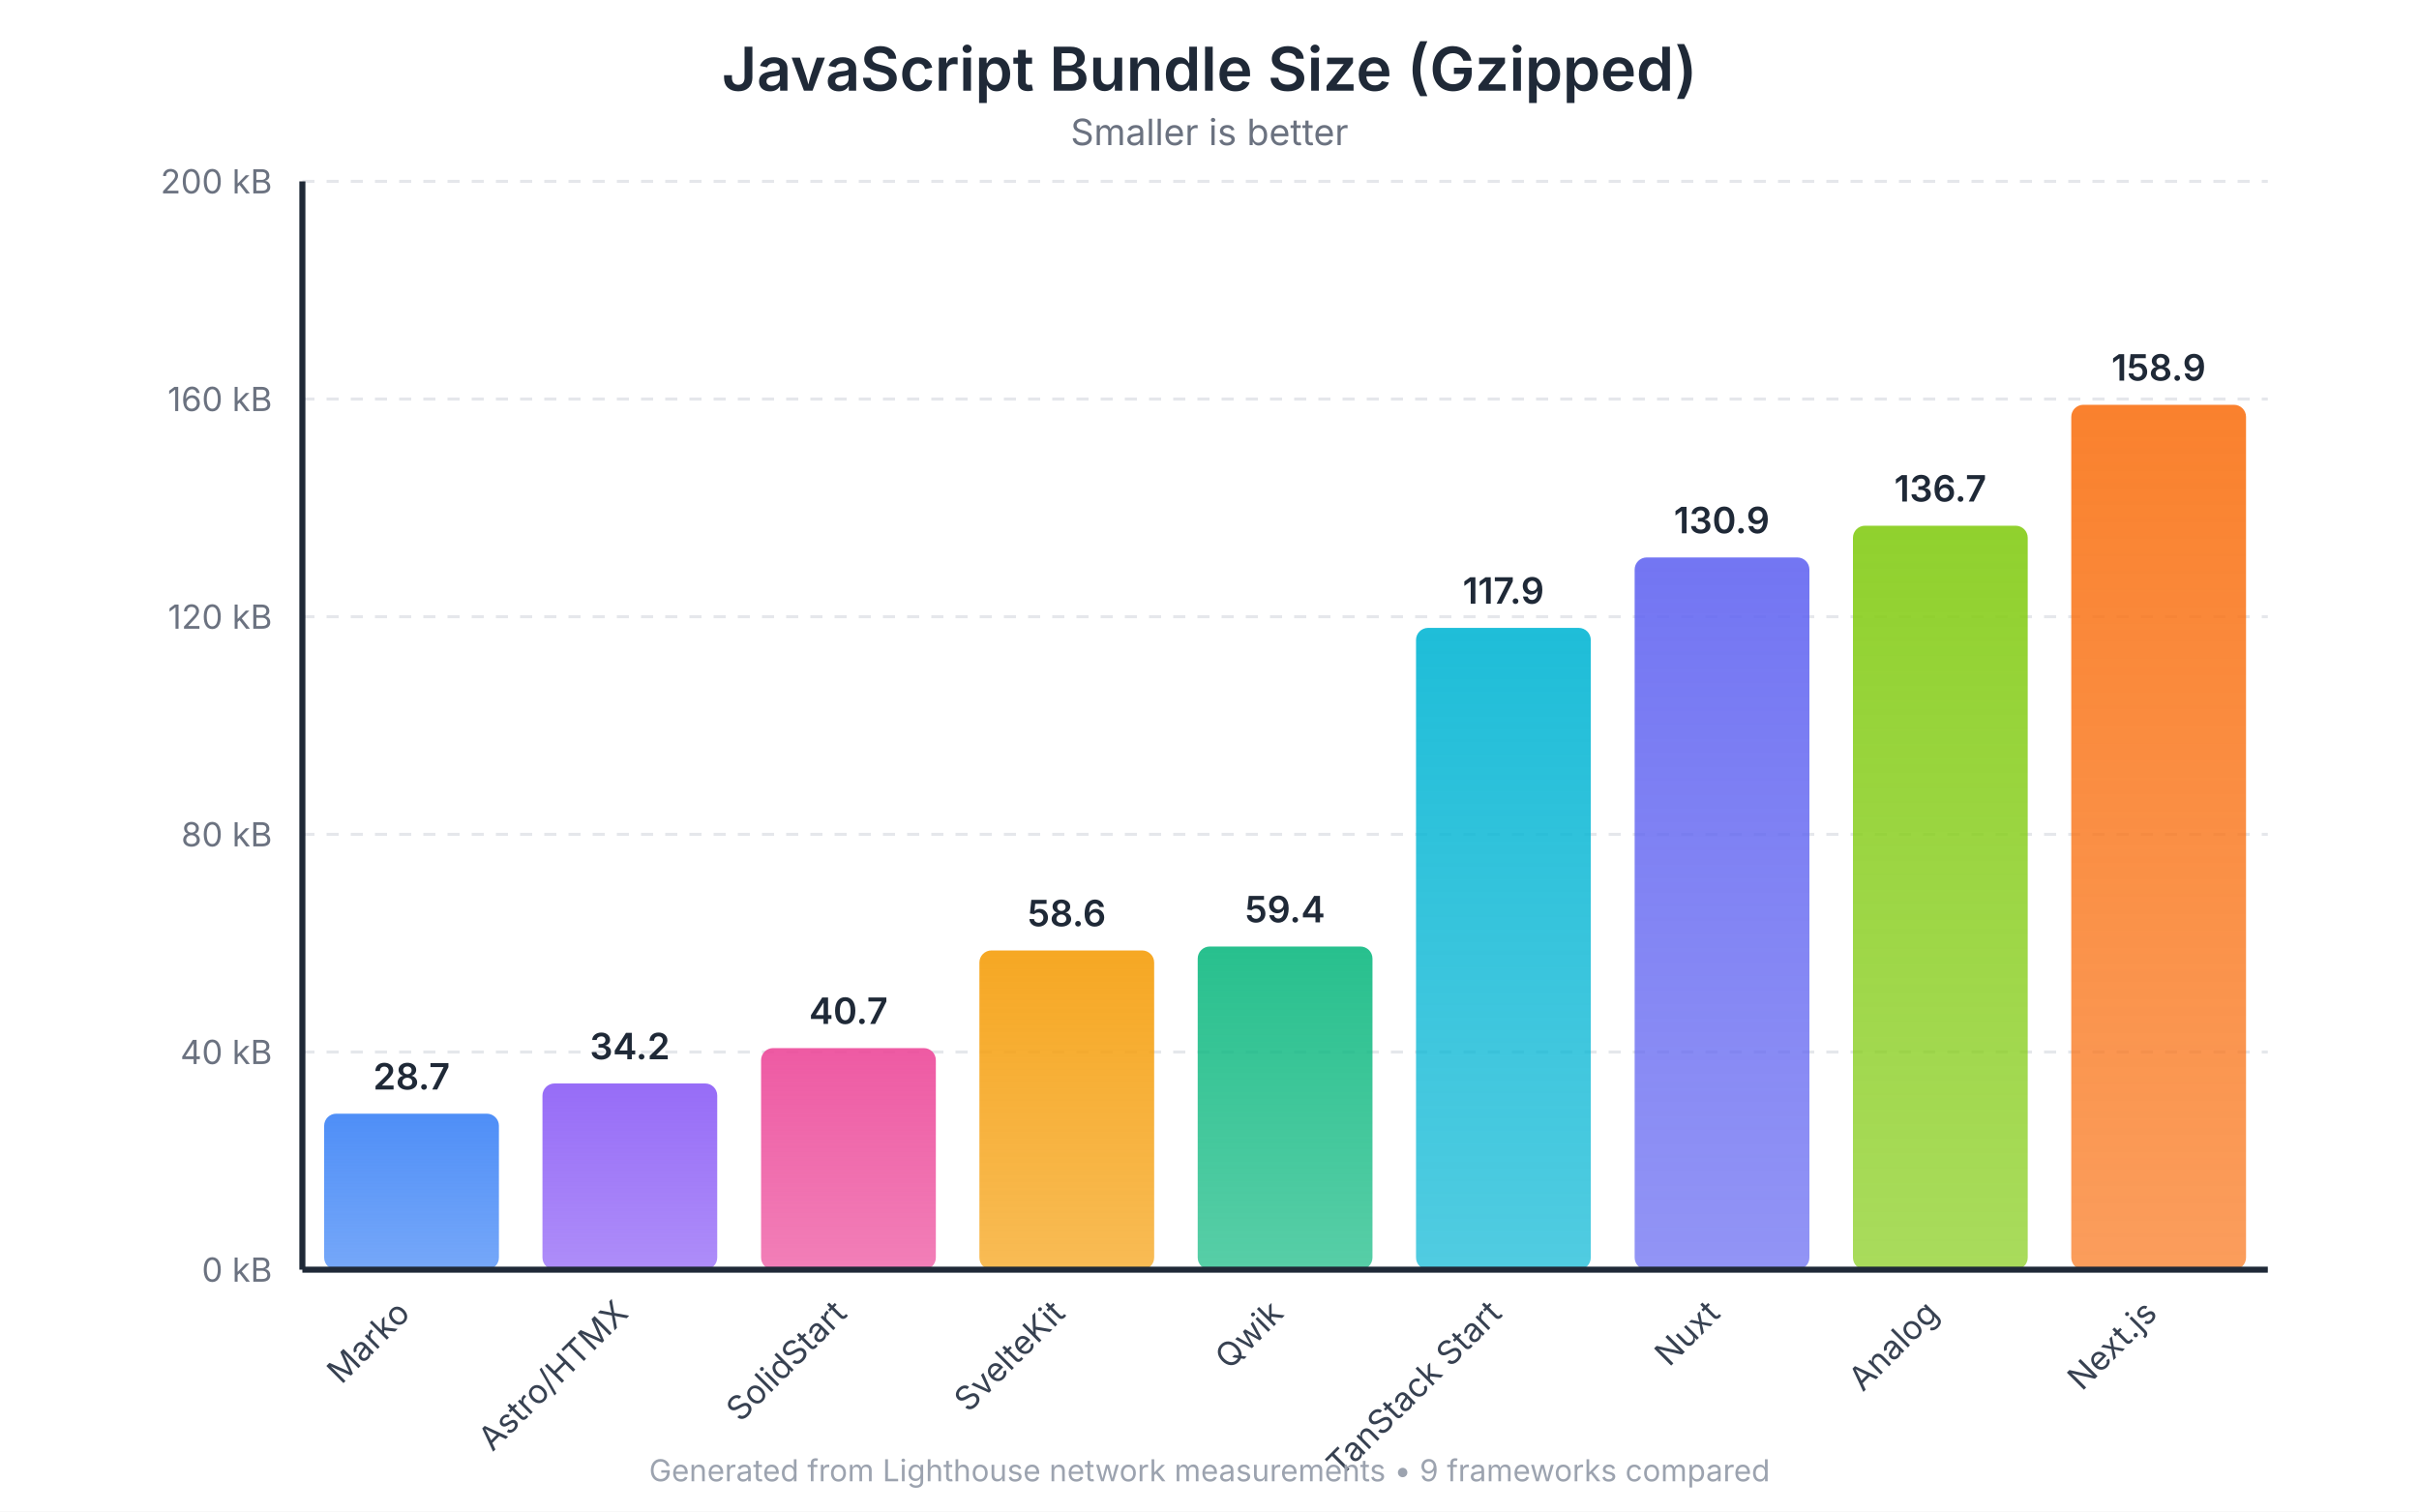
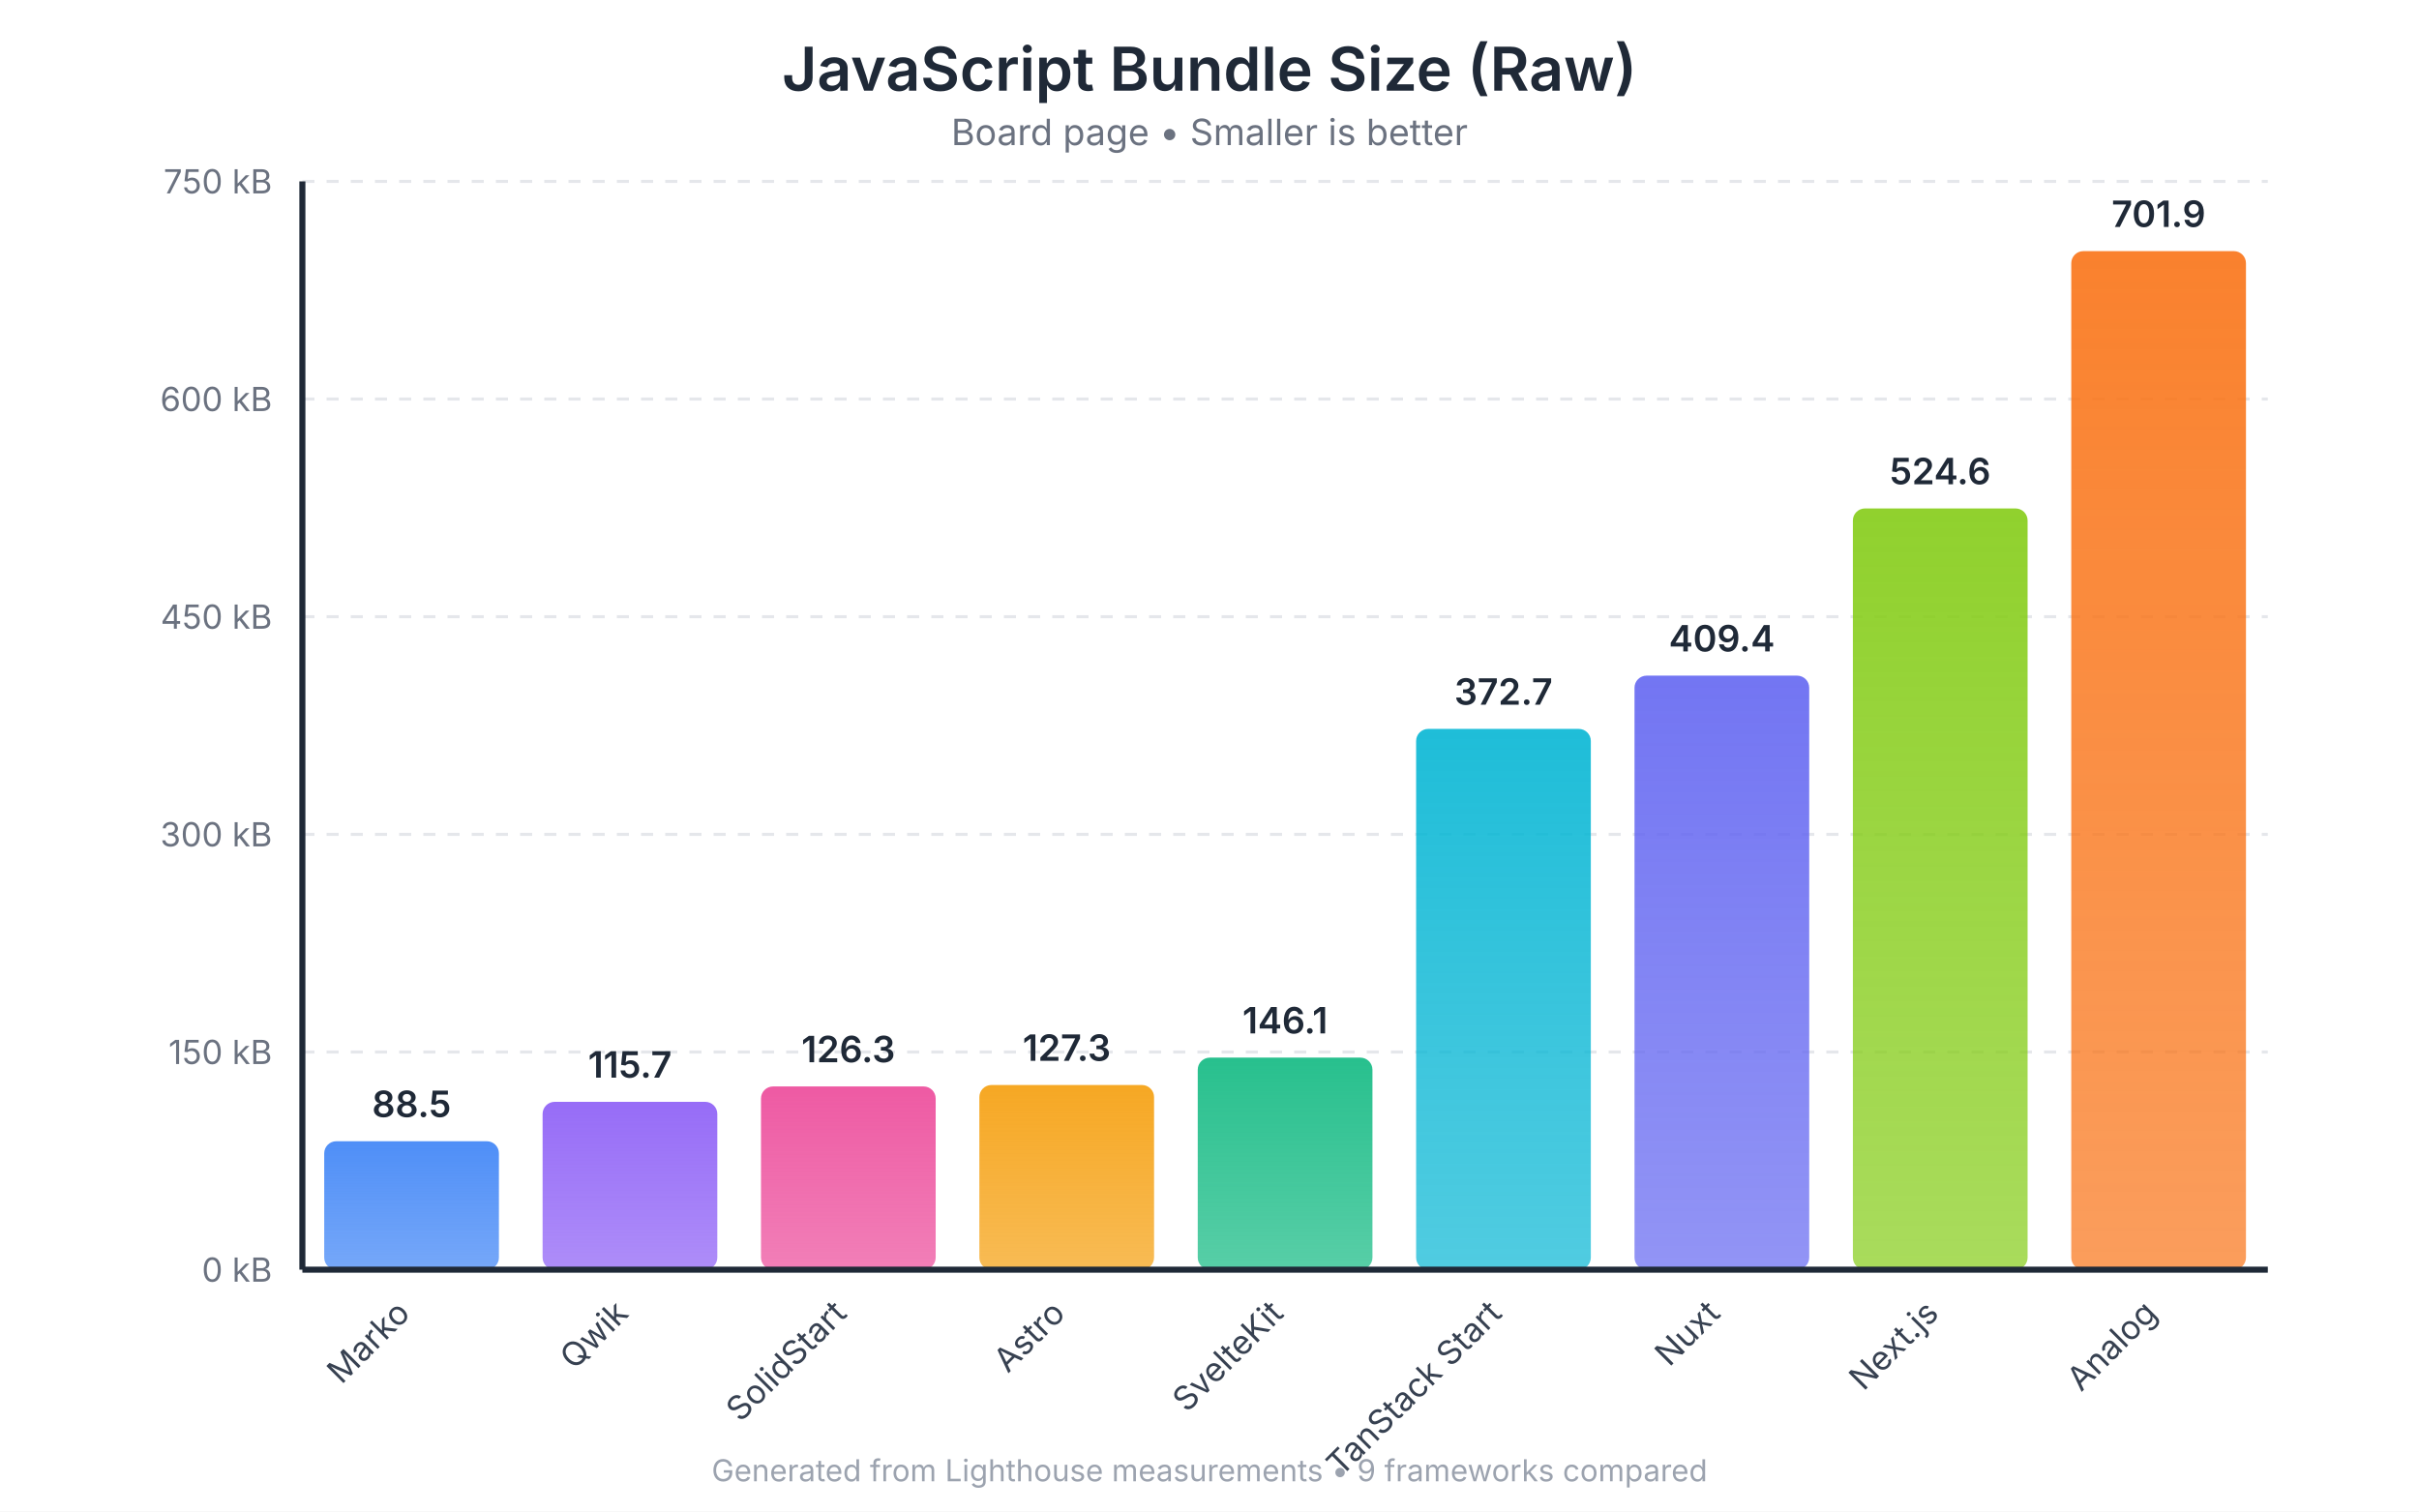
<svg xmlns="http://www.w3.org/2000/svg" viewBox="0 0 800 500" font-family="system-ui, -apple-system, sans-serif">
  <rect width="800" height="500" fill="#ffffff" />
  <text x="400.0" y="30" text-anchor="middle" font-size="20" font-weight="600" fill="#1f2937">
-     JavaScript Bundle Size (Gzipped)
+     JavaScript Bundle Size (Raw)
  </text>
  <text x="400.0" y="48" text-anchor="middle" font-size="12" fill="#6b7280">
-     Smaller is better
+     Board page • Smaller is better
  </text>
  <g transform="translate(100, 60)">
    <line x1="0" y1="360.0" x2="650" y2="360.0" stroke="#e5e7eb" stroke-width="1" stroke-dasharray="4,4" />
    <text x="-10" y="360.0" text-anchor="end" dominant-baseline="middle" font-size="11" fill="#6b7280">0 kB</text>
    <line x1="0" y1="288.0" x2="650" y2="288.0" stroke="#e5e7eb" stroke-width="1" stroke-dasharray="4,4" />
-     <text x="-10" y="288.0" text-anchor="end" dominant-baseline="middle" font-size="11" fill="#6b7280">40 kB</text>
+     <text x="-10" y="288.0" text-anchor="end" dominant-baseline="middle" font-size="11" fill="#6b7280">150 kB</text>
    <line x1="0" y1="216.0" x2="650" y2="216.0" stroke="#e5e7eb" stroke-width="1" stroke-dasharray="4,4" />
-     <text x="-10" y="216.0" text-anchor="end" dominant-baseline="middle" font-size="11" fill="#6b7280">80 kB</text>
+     <text x="-10" y="216.0" text-anchor="end" dominant-baseline="middle" font-size="11" fill="#6b7280">300 kB</text>
    <line x1="0" y1="144.0" x2="650" y2="144.0" stroke="#e5e7eb" stroke-width="1" stroke-dasharray="4,4" />
-     <text x="-10" y="144.0" text-anchor="end" dominant-baseline="middle" font-size="11" fill="#6b7280">120 kB</text>
+     <text x="-10" y="144.0" text-anchor="end" dominant-baseline="middle" font-size="11" fill="#6b7280">450 kB</text>
    <line x1="0" y1="72.0" x2="650" y2="72.0" stroke="#e5e7eb" stroke-width="1" stroke-dasharray="4,4" />
-     <text x="-10" y="72.0" text-anchor="end" dominant-baseline="middle" font-size="11" fill="#6b7280">160 kB</text>
+     <text x="-10" y="72.0" text-anchor="end" dominant-baseline="middle" font-size="11" fill="#6b7280">600 kB</text>
    <line x1="0" y1="0.0" x2="650" y2="0.0" stroke="#e5e7eb" stroke-width="1" stroke-dasharray="4,4" />
-     <text x="-10" y="0.0" text-anchor="end" dominant-baseline="middle" font-size="11" fill="#6b7280">200 kB</text>
+     <text x="-10" y="0.0" text-anchor="end" dominant-baseline="middle" font-size="11" fill="#6b7280">750 kB</text>
    <defs>
      <linearGradient id="grad0" x1="0%" y1="0%" x2="0%" y2="100%">
        <stop offset="0%" style="stop-color:#3b82f6;stop-opacity:0.9" />
        <stop offset="100%" style="stop-color:#3b82f6;stop-opacity:0.7" />
      </linearGradient>
    </defs>
-     <rect x="7.2" y="308.4" width="57.8" height="51.6" fill="url(#grad0)" rx="4" />
-     <text x="36.1" y="300.4" text-anchor="middle" font-size="12" font-weight="600" fill="#1f2937">28.7</text>
-     <text x="36.1" y="375.0" text-anchor="end" font-size="11" fill="#374151" transform="rotate(-45, 36.1, 375.0)">Marko</text>
+     <rect x="7.222" y="317.512" width="57.778" height="42.488" fill="url(#grad0)" rx="4" />
+     <text x="36.111" y="309.512" text-anchor="middle" font-size="12" font-weight="600" fill="#1f2937">88.5</text>
+     <text x="36.111" y="375" text-anchor="end" font-size="11" fill="#374151" transform="rotate(-45, 36.11111, 375)">Marko</text>
    <defs>
      <linearGradient id="grad1" x1="0%" y1="0%" x2="0%" y2="100%">
        <stop offset="0%" style="stop-color:#8b5cf6;stop-opacity:0.9" />
        <stop offset="100%" style="stop-color:#8b5cf6;stop-opacity:0.7" />
      </linearGradient>
    </defs>
-     <rect x="79.4" y="298.4" width="57.8" height="61.6" fill="url(#grad1)" rx="4" />
-     <text x="108.3" y="290.4" text-anchor="middle" font-size="12" font-weight="600" fill="#1f2937">34.2</text>
-     <text x="108.3" y="375.0" text-anchor="end" font-size="11" fill="#374151" transform="rotate(-45, 108.3, 375.0)">Astro/HTMX</text>
+     <rect x="79.444" y="304.478" width="57.778" height="55.522" fill="url(#grad1)" rx="4" />
+     <text x="108.333" y="296.478" text-anchor="middle" font-size="12" font-weight="600" fill="#1f2937">115.7</text>
+     <text x="108.333" y="375" text-anchor="end" font-size="11" fill="#374151" transform="rotate(-45, 108.3333, 375)">Qwik</text>
    <defs>
      <linearGradient id="grad2" x1="0%" y1="0%" x2="0%" y2="100%">
        <stop offset="0%" style="stop-color:#ec4899;stop-opacity:0.9" />
        <stop offset="100%" style="stop-color:#ec4899;stop-opacity:0.7" />
      </linearGradient>
    </defs>
-     <rect x="151.7" y="286.7" width="57.8" height="73.3" fill="url(#grad2)" rx="4" />
-     <text x="180.6" y="278.7" text-anchor="middle" font-size="12" font-weight="600" fill="#1f2937">40.7</text>
-     <text x="180.6" y="375.0" text-anchor="end" font-size="11" fill="#374151" transform="rotate(-45, 180.6, 375.0)">SolidStart</text>
+     <rect x="151.667" y="299.388" width="57.778" height="60.612" fill="url(#grad2)" rx="4" />
+     <text x="180.556" y="291.388" text-anchor="middle" font-size="12" font-weight="600" fill="#1f2937">126.3</text>
+     <text x="180.556" y="375" text-anchor="end" font-size="11" fill="#374151" transform="rotate(-45, 180.5556, 375)">SolidStart</text>
    <defs>
      <linearGradient id="grad3" x1="0%" y1="0%" x2="0%" y2="100%">
        <stop offset="0%" style="stop-color:#f59e0b;stop-opacity:0.9" />
        <stop offset="100%" style="stop-color:#f59e0b;stop-opacity:0.7" />
      </linearGradient>
    </defs>
-     <rect x="223.9" y="254.4" width="57.8" height="105.6" fill="url(#grad3)" rx="4" />
-     <text x="252.8" y="246.4" text-anchor="middle" font-size="12" font-weight="600" fill="#1f2937">58.6</text>
-     <text x="252.8" y="375.0" text-anchor="end" font-size="11" fill="#374151" transform="rotate(-45, 252.8, 375.0)">SvelteKit</text>
+     <rect x="223.889" y="298.914" width="57.778" height="61.086" fill="url(#grad3)" rx="4" />
+     <text x="252.778" y="290.914" text-anchor="middle" font-size="12" font-weight="600" fill="#1f2937">127.3</text>
+     <text x="252.778" y="375" text-anchor="end" font-size="11" fill="#374151" transform="rotate(-45, 252.7778, 375)">Astro</text>
    <defs>
      <linearGradient id="grad4" x1="0%" y1="0%" x2="0%" y2="100%">
        <stop offset="0%" style="stop-color:#10b981;stop-opacity:0.9" />
        <stop offset="100%" style="stop-color:#10b981;stop-opacity:0.7" />
      </linearGradient>
    </defs>
-     <rect x="296.1" y="253.1" width="57.8" height="106.9" fill="url(#grad4)" rx="4" />
-     <text x="325.0" y="245.1" text-anchor="middle" font-size="12" font-weight="600" fill="#1f2937">59.4</text>
-     <text x="325.0" y="375.0" text-anchor="end" font-size="11" fill="#374151" transform="rotate(-45, 325.0, 375.0)">Qwik</text>
+     <rect x="296.111" y="289.854" width="57.778" height="70.146" fill="url(#grad4)" rx="4" />
+     <text x="325" y="281.854" text-anchor="middle" font-size="12" font-weight="600" fill="#1f2937">146.1</text>
+     <text x="325" y="375" text-anchor="end" font-size="11" fill="#374151" transform="rotate(-45, 325, 375)">SvelteKit</text>
    <defs>
      <linearGradient id="grad5" x1="0%" y1="0%" x2="0%" y2="100%">
        <stop offset="0%" style="stop-color:#06b6d4;stop-opacity:0.9" />
        <stop offset="100%" style="stop-color:#06b6d4;stop-opacity:0.7" />
      </linearGradient>
    </defs>
-     <rect x="368.3" y="147.7" width="57.8" height="212.3" fill="url(#grad5)" rx="4" />
-     <text x="397.2" y="139.7" text-anchor="middle" font-size="12" font-weight="600" fill="#1f2937">117.9</text>
-     <text x="397.2" y="375.0" text-anchor="end" font-size="11" fill="#374151" transform="rotate(-45, 397.2, 375.0)">TanStack Start</text>
+     <rect x="368.333" y="181.114" width="57.778" height="178.886" fill="url(#grad5)" rx="4" />
+     <text x="397.222" y="173.114" text-anchor="middle" font-size="12" font-weight="600" fill="#1f2937">372.7</text>
+     <text x="397.222" y="375" text-anchor="end" font-size="11" fill="#374151" transform="rotate(-45, 397.2222, 375)">TanStack Start</text>
    <defs>
      <linearGradient id="grad6" x1="0%" y1="0%" x2="0%" y2="100%">
        <stop offset="0%" style="stop-color:#6366f1;stop-opacity:0.9" />
        <stop offset="100%" style="stop-color:#6366f1;stop-opacity:0.7" />
      </linearGradient>
    </defs>
-     <rect x="440.6" y="124.4" width="57.8" height="235.6" fill="url(#grad6)" rx="4" />
-     <text x="469.4" y="116.4" text-anchor="middle" font-size="12" font-weight="600" fill="#1f2937">130.9</text>
-     <text x="469.4" y="375.0" text-anchor="end" font-size="11" fill="#374151" transform="rotate(-45, 469.4, 375.0)">Nuxt</text>
+     <rect x="440.556" y="163.496" width="57.778" height="196.504" fill="url(#grad6)" rx="4" />
+     <text x="469.444" y="155.496" text-anchor="middle" font-size="12" font-weight="600" fill="#1f2937">409.4</text>
+     <text x="469.444" y="375" text-anchor="end" font-size="11" fill="#374151" transform="rotate(-45, 469.4444, 375)">Nuxt</text>
    <defs>
      <linearGradient id="grad7" x1="0%" y1="0%" x2="0%" y2="100%">
        <stop offset="0%" style="stop-color:#84cc16;stop-opacity:0.9" />
        <stop offset="100%" style="stop-color:#84cc16;stop-opacity:0.7" />
      </linearGradient>
    </defs>
-     <rect x="512.8" y="113.9" width="57.8" height="246.1" fill="url(#grad7)" rx="4" />
-     <text x="541.7" y="105.9" text-anchor="middle" font-size="12" font-weight="600" fill="#1f2937">136.7</text>
-     <text x="541.7" y="375.0" text-anchor="end" font-size="11" fill="#374151" transform="rotate(-45, 541.7, 375.0)">Analog</text>
+     <rect x="512.778" y="108.188" width="57.778" height="251.812" fill="url(#grad7)" rx="4" />
+     <text x="541.667" y="100.188" text-anchor="middle" font-size="12" font-weight="600" fill="#1f2937">524.6</text>
+     <text x="541.667" y="375" text-anchor="end" font-size="11" fill="#374151" transform="rotate(-45, 541.6667, 375)">Next.js</text>
    <defs>
      <linearGradient id="grad8" x1="0%" y1="0%" x2="0%" y2="100%">
        <stop offset="0%" style="stop-color:#f97316;stop-opacity:0.9" />
        <stop offset="100%" style="stop-color:#f97316;stop-opacity:0.7" />
      </linearGradient>
    </defs>
-     <rect x="585.0" y="73.9" width="57.8" height="286.1" fill="url(#grad8)" rx="4" />
-     <text x="613.9" y="65.9" text-anchor="middle" font-size="12" font-weight="600" fill="#1f2937">158.9</text>
-     <text x="613.9" y="375.0" text-anchor="end" font-size="11" fill="#374151" transform="rotate(-45, 613.9, 375.0)">Next.js</text>
+     <rect x="585.0" y="23.072" width="57.778" height="336.928" fill="url(#grad8)" rx="4" />
+     <text x="613.889" y="15.072" text-anchor="middle" font-size="12" font-weight="600" fill="#1f2937">701.9</text>
+     <text x="613.889" y="375" text-anchor="end" font-size="11" fill="#374151" transform="rotate(-45, 613.8889, 375)">Analog</text>
    <line x1="0" y1="360" x2="650" y2="360" stroke="#1f2937" stroke-width="2" />
    <line x1="0" y1="0" x2="0" y2="360" stroke="#1f2937" stroke-width="2" />
  </g>
  <text x="400.0" y="490" text-anchor="middle" font-size="10" fill="#9ca3af">
-     Generated from Lighthouse network measurements • 9 frameworks compared
+     Generated from Lighthouse measurements • 9 frameworks compared
  </text>
</svg>
